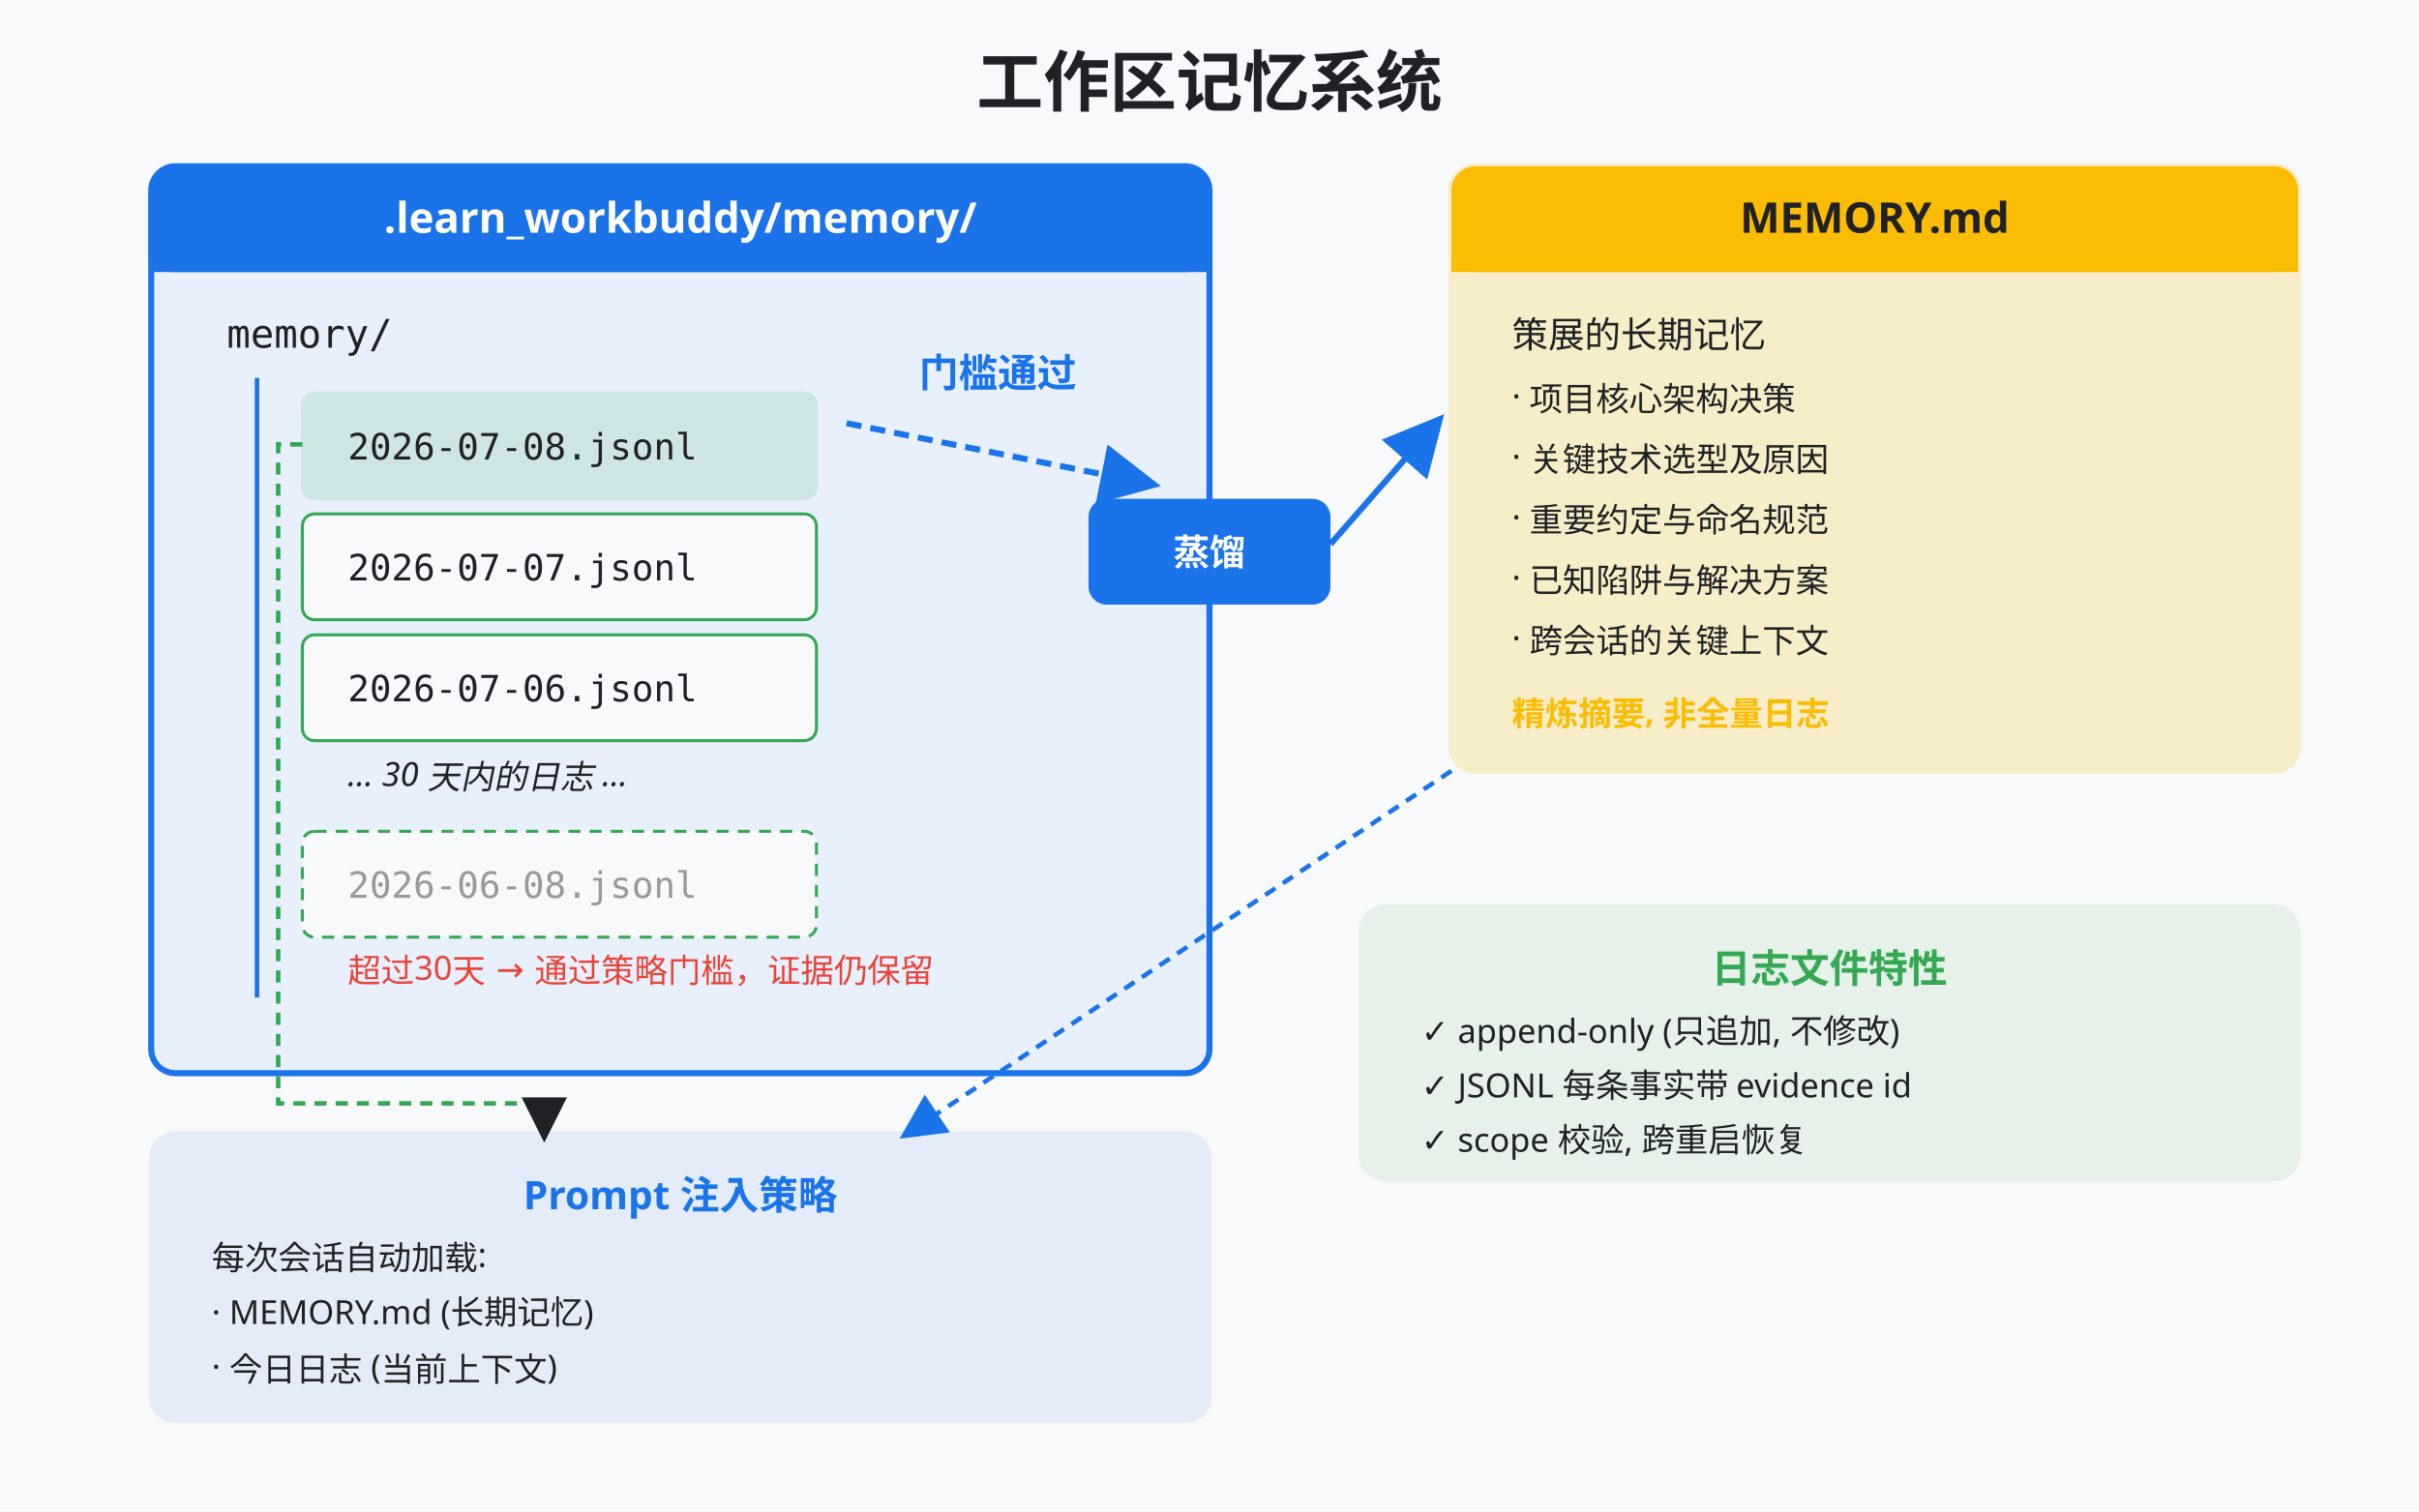
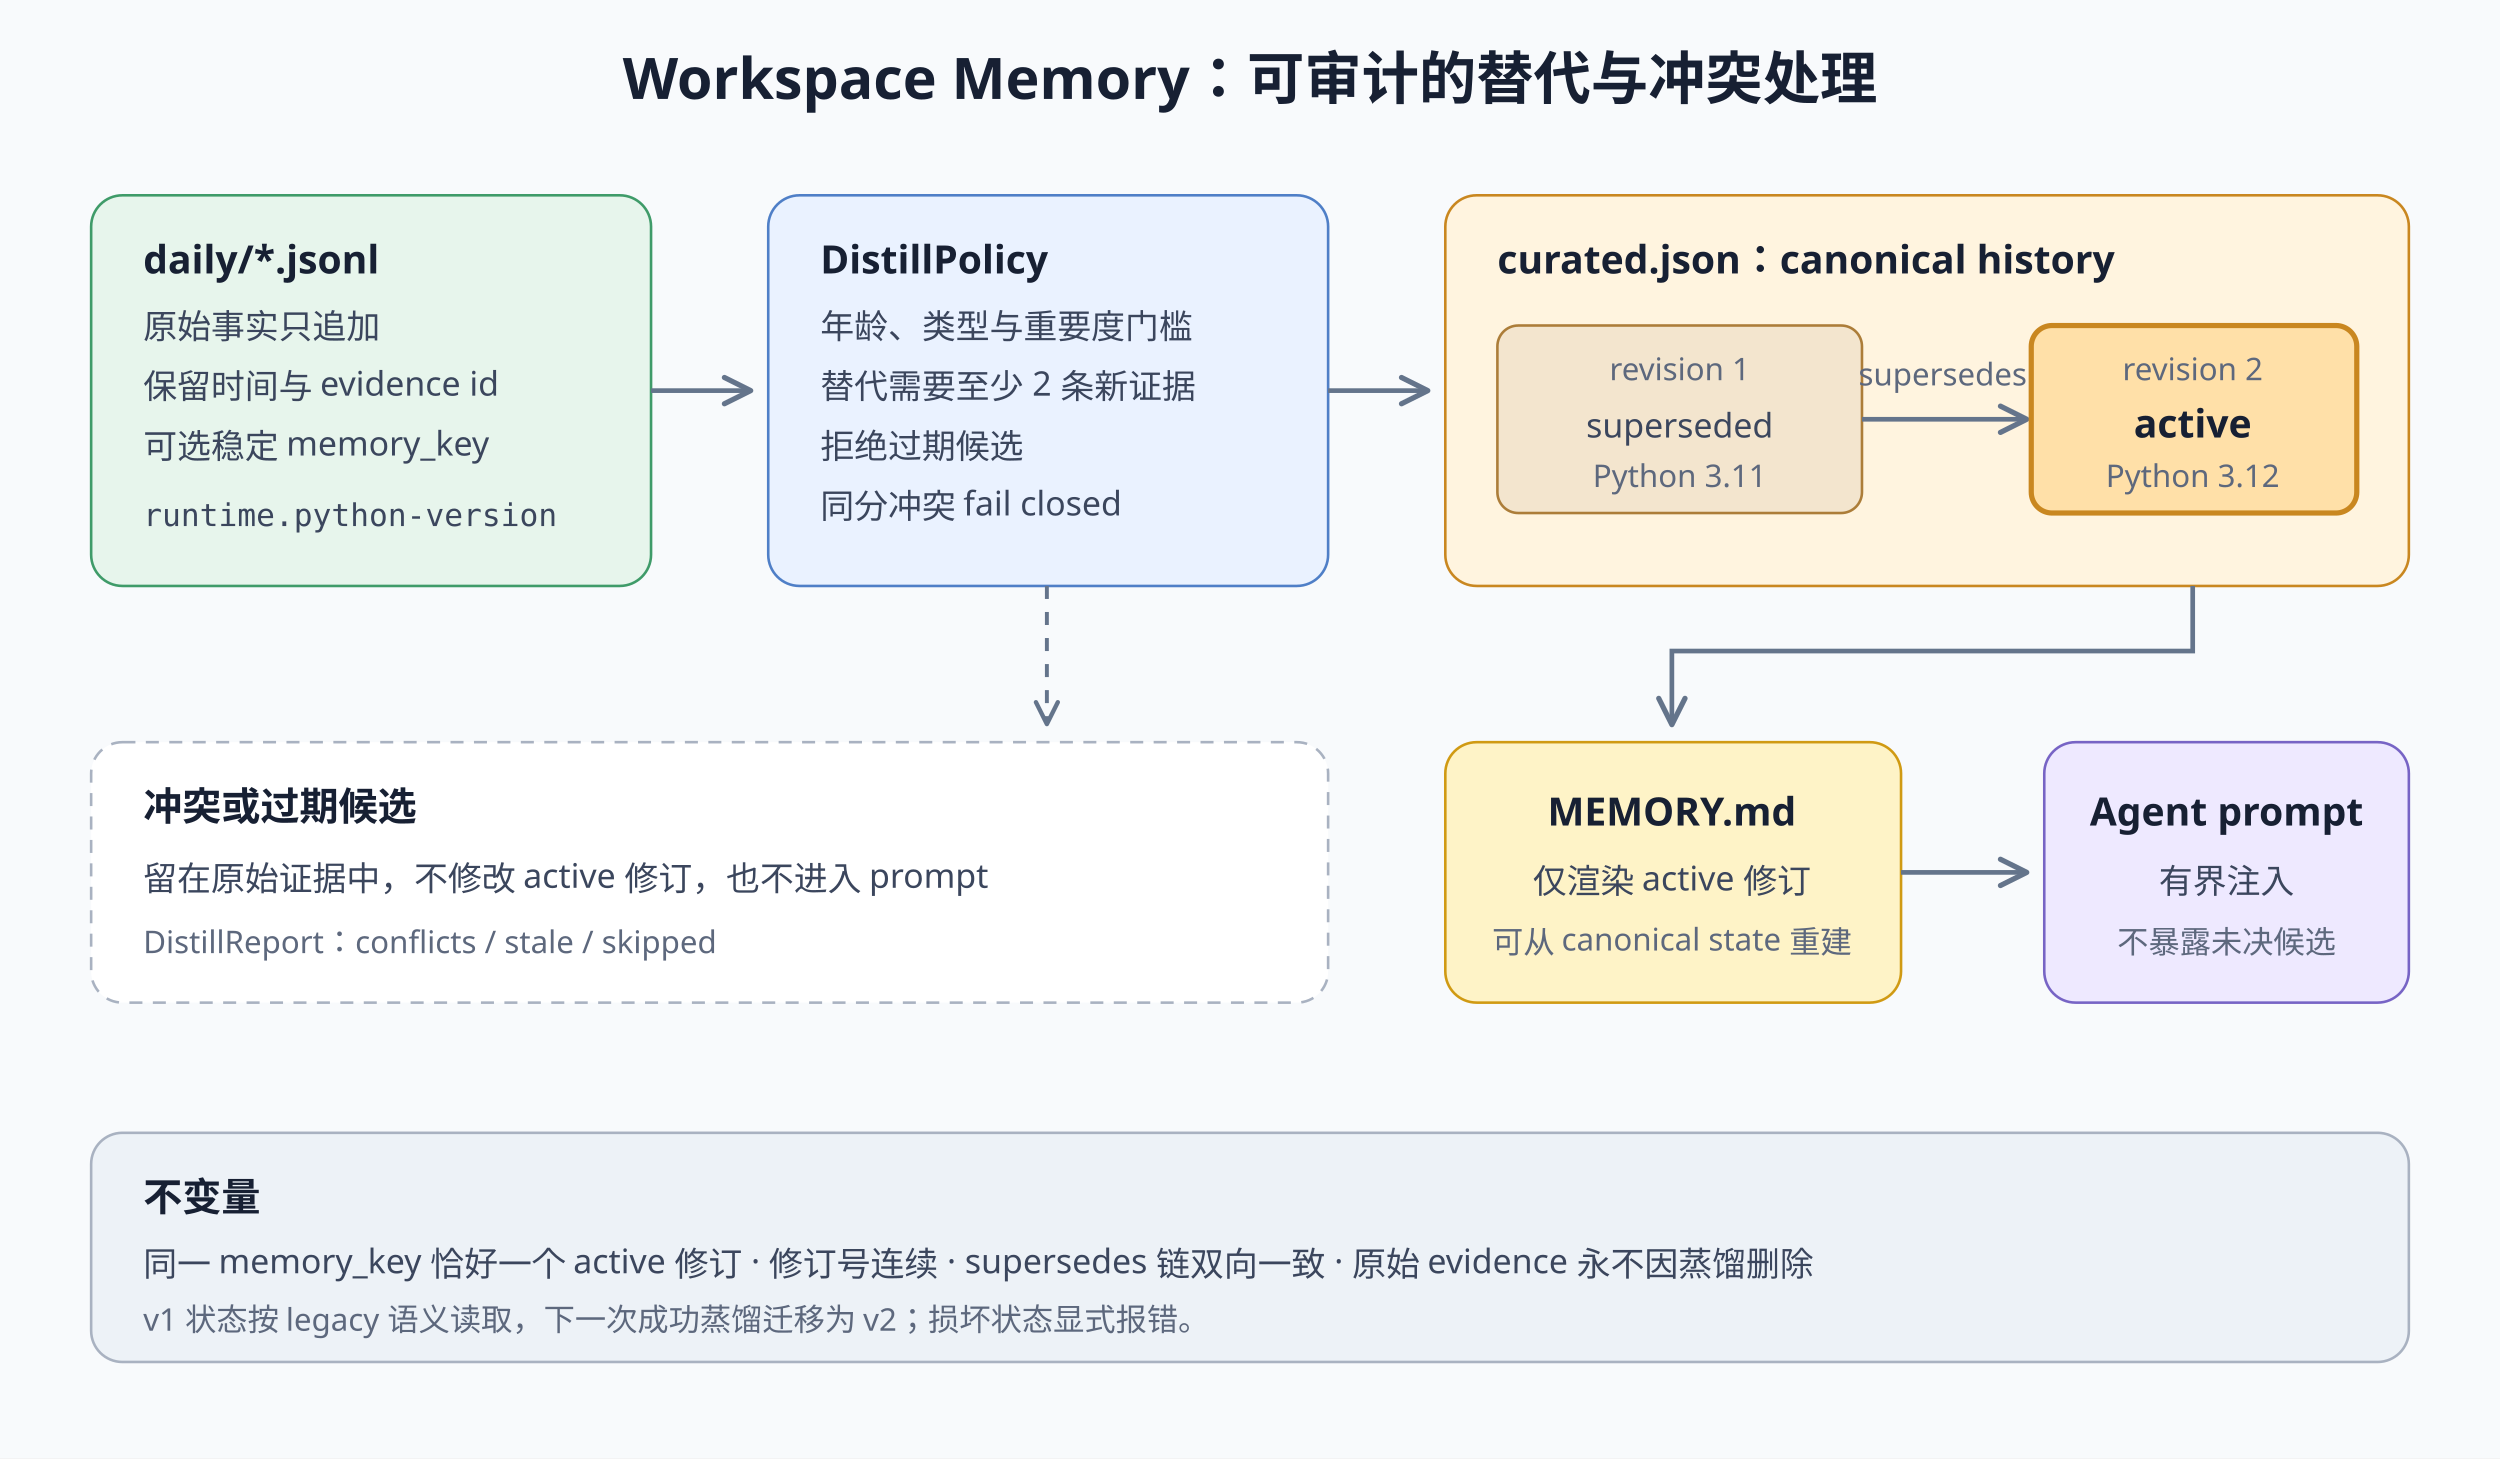
- <svg xmlns="http://www.w3.org/2000/svg" viewBox="0 0 800 500" font-family="sans-serif">
+ <svg xmlns="http://www.w3.org/2000/svg" viewBox="0 0 960 560" role="img" aria-labelledby="title desc">
  <defs>
-     <marker id="arrow" markerWidth="10" markerHeight="10" refX="8" refY="5" orient="auto">
-       <path d="M0,0 L10,5 L0,10 z" fill="#202124" />
+     <marker id="arrow" viewBox="0 0 10 10" refX="8" refY="5" markerWidth="7" markerHeight="7" orient="auto">
+       <path d="M1 1L9 5L1 9" fill="none" stroke="context-stroke" stroke-width="1.6" stroke-linecap="round" stroke-linejoin="round" />
    </marker>
-     <marker id="arrowBlue" markerWidth="10" markerHeight="10" refX="8" refY="5" orient="auto">
-       <path d="M0,0 L10,5 L0,10 z" fill="#1a73e8" />
-     </marker>
+     <style>
+       .title{font:600 22px system-ui,sans-serif;fill:#172033}
+       .heading{font:600 15px system-ui,sans-serif;fill:#172033}
+       .body{font:400 13px system-ui,sans-serif;fill:#3b465d}
+       .small{font:400 12px system-ui,sans-serif;fill:#5d687d}
+       .mono{font:500 12px ui-monospace,monospace;fill:#3b465d}
+       .line{fill:none;stroke:#64748b;stroke-width:1.8;marker-end:url(#arrow)}
+       .dash{fill:none;stroke:#64748b;stroke-width:1.5;stroke-dasharray:5 5;marker-end:url(#arrow)}
+     </style>
  </defs>
-   <rect width="800" height="500" fill="#f8f9fa" />
-   <text x="400" y="35" text-anchor="middle" font-size="22" font-weight="bold" fill="#202124">工作区记忆系统</text>
-   <rect x="50" y="55" width="350" height="300" rx="8" fill="#e8f0fe" stroke="#1a73e8" stroke-width="2" />
-   <rect x="50" y="55" width="350" height="35" rx="8" fill="#1a73e8" />
-   <rect x="50" y="72" width="350" height="18" fill="#1a73e8" />
-   <text x="225" y="77" text-anchor="middle" font-size="14" fill="white" font-weight="bold">.learn_workbuddy/memory/</text>
-   <text x="75" y="115" font-size="13" fill="#202124" font-family="monospace">memory/</text>
-   <line x1="85" y1="125" x2="85" y2="330" stroke="#1a73e8" stroke-width="1.5" />
-   <rect x="100" y="130" width="170" height="35" rx="4" fill="#34a853" opacity="0.15" stroke="#34a853" stroke-width="1" />
-   <text x="115" y="152" font-size="12" fill="#202124" font-family="monospace">2026-07-08.jsonl</text>
-   <rect x="100" y="170" width="170" height="35" rx="4" fill="#f8f9fa" stroke="#34a853" stroke-width="1" />
-   <text x="115" y="192" font-size="12" fill="#202124" font-family="monospace">2026-07-07.jsonl</text>
-   <rect x="100" y="210" width="170" height="35" rx="4" fill="#f8f9fa" stroke="#34a853" stroke-width="1" />
-   <text x="115" y="232" font-size="12" fill="#202124" font-family="monospace">2026-07-06.jsonl</text>
-   <text x="115" y="260" font-size="11" fill="#202124" font-style="italic">... 30 天内的日志 ...</text>
-   <rect x="100" y="275" width="170" height="35" rx="4" fill="#f8f9fa" stroke="#34a853" stroke-width="1" stroke-dasharray="4,3" />
-   <text x="115" y="297" font-size="12" fill="#999" font-family="monospace">2026-06-08.jsonl</text>
-   <text x="115" y="325" font-size="11" fill="#ea4335">超过30天 → 通过策略门槛，证据仍保留</text>
-   <rect x="480" y="55" width="280" height="200" rx="8" fill="#fbbc04" opacity="0.2" stroke="#fbbc04" stroke-width="2" />
-   <rect x="480" y="55" width="280" height="35" rx="8" fill="#fbbc04" />
-   <rect x="480" y="72" width="280" height="18" fill="#fbbc04" />
-   <text x="620" y="77" text-anchor="middle" font-size="14" fill="#202124" font-weight="bold">MEMORY.md</text>
-   <text x="500" y="115" font-size="12" fill="#202124">策展的长期记忆</text>
-   <text x="500" y="135" font-size="11" fill="#202124">· 项目核心架构决策</text>
-   <text x="500" y="155" font-size="11" fill="#202124">· 关键技术选型及原因</text>
-   <text x="500" y="175" font-size="11" fill="#202124">· 重要约定与命名规范</text>
-   <text x="500" y="195" font-size="11" fill="#202124">· 已知陷阱与解决方案</text>
-   <text x="500" y="215" font-size="11" fill="#202124">· 跨会话的关键上下文</text>
-   <text x="500" y="240" font-size="11" fill="#fbbc04" font-weight="bold">精炼摘要, 非全量日志</text>
-   <text x="330" y="128" text-anchor="middle" font-size="13" fill="#1a73e8" font-weight="bold">门槛通过</text>
-   <line x1="280" y1="140" x2="380" y2="160" stroke="#1a73e8" stroke-width="2" stroke-dasharray="5,3" marker-end="url(#arrowBlue)" />
-   <rect x="360" y="165" width="80" height="35" rx="6" fill="#1a73e8" />
-   <text x="400" y="187" text-anchor="middle" font-size="12" fill="white" font-weight="bold">蒸馏</text>
-   <line x1="440" y1="180" x2="475" y2="140" stroke="#1a73e8" stroke-width="2" marker-end="url(#arrowBlue)" />
-   <rect x="450" y="300" width="310" height="90" rx="8" fill="#34a853" opacity="0.1" stroke="#34a853" stroke-width="1.5" />
-   <text x="605" y="325" text-anchor="middle" font-size="13" fill="#34a853" font-weight="bold">日志文件特性</text>
-   <text x="470" y="345" font-size="11" fill="#202124">✓ append-only (只追加, 不修改)</text>
-   <text x="470" y="363" font-size="11" fill="#202124">✓ JSONL 每条事实带 evidence id</text>
-   <text x="470" y="381" font-size="11" fill="#202124">✓ scope 校验, 跨重启恢复</text>
-   <rect x="50" y="375" width="350" height="95" rx="8" fill="#1a73e8" opacity="0.1" stroke="#1a73e8" stroke-width="1.5" />
-   <text x="225" y="400" text-anchor="middle" font-size="13" fill="#1a73e8" font-weight="bold">Prompt 注入策略</text>
-   <text x="70" y="420" font-size="11" fill="#202124">每次会话自动加载:</text>
-   <text x="70" y="438" font-size="11" fill="#202124">· MEMORY.md (长期记忆)</text>
-   <text x="70" y="456" font-size="11" fill="#202124">· 今日日志 (当前上下文)</text>
-   <line x1="480" y1="255" x2="300" y2="375" stroke="#1a73e8" stroke-width="1.5" stroke-dasharray="4,3" marker-end="url(#arrowBlue)" />
-   <polyline points="100,147 92,147 92,365 180,365 180,375" fill="none" stroke="#34a853" stroke-width="1.5" stroke-dasharray="4,3" marker-end="url(#arrow)" />
+   <rect width="960" height="560" fill="#f8fafc" />
+   <text class="title" x="480" y="38" text-anchor="middle">Workspace Memory：可审计的替代与冲突处理</text>
+   <rect x="35" y="75" width="215" height="150" rx="12" fill="#e7f5ec" stroke="#3f9b69" />
+   <text class="heading" x="55" y="105">daily/*.jsonl</text>
+   <text class="body" x="55" y="130">原始事实只追加</text>
+   <text class="body" x="55" y="153">保留时间与 evidence id</text>
+   <text class="body" x="55" y="176">可选稳定 memory_key</text>
+   <text class="mono" x="55" y="202">runtime.python-version</text>
+   <rect x="295" y="75" width="215" height="150" rx="12" fill="#eaf2ff" stroke="#4f7fc7" />
+   <text class="heading" x="315" y="105">DistillPolicy</text>
+   <text class="body" x="315" y="130">年龄、类型与重要度门槛</text>
+   <text class="body" x="315" y="153">替代需要至少 2 条新证据</text>
+   <text class="body" x="315" y="176">拒绝过期候选</text>
+   <text class="body" x="315" y="199">同分冲突 fail closed</text>
+   <rect x="555" y="75" width="370" height="150" rx="12" fill="#fff4df" stroke="#c98720" />
+   <text class="heading" x="575" y="105">curated.json：canonical history</text>
+   <rect x="575" y="125" width="140" height="72" rx="8" fill="#f3e5ce" stroke="#ac7d39" />
+   <text class="small" x="645" y="146" text-anchor="middle">revision 1</text>
+   <text class="body" x="645" y="168" text-anchor="middle">superseded</text>
+   <text class="small" x="645" y="187" text-anchor="middle">Python 3.11</text>
+   <path class="line" d="M715 161H777" />
+   <text class="small" x="746" y="148" text-anchor="middle">supersedes</text>
+   <rect x="780" y="125" width="125" height="72" rx="8" fill="#ffe0a8" stroke="#c98720" stroke-width="2" />
+   <text class="small" x="842" y="146" text-anchor="middle">revision 2</text>
+   <text class="heading" x="842" y="168" text-anchor="middle">active</text>
+   <text class="small" x="842" y="187" text-anchor="middle">Python 3.12</text>
+   <path class="line" d="M250 150H287" />
+   <path class="line" d="M510 150H547" />
+   <rect x="555" y="285" width="175" height="100" rx="12" fill="#fef3c7" stroke="#d09a13" />
+   <text class="heading" x="642" y="317" text-anchor="middle">MEMORY.md</text>
+   <text class="body" x="642" y="343" text-anchor="middle">仅渲染 active 修订</text>
+   <text class="small" x="642" y="366" text-anchor="middle">可从 canonical state 重建</text>
+   <rect x="785" y="285" width="140" height="100" rx="12" fill="#eee9ff" stroke="#7764c5" />
+   <text class="heading" x="855" y="317" text-anchor="middle">Agent prompt</text>
+   <text class="body" x="855" y="343" text-anchor="middle">有界注入</text>
+   <text class="small" x="855" y="366" text-anchor="middle">不暴露未决候选</text>
+   <path class="line" d="M842 225V250H642V277" />
+   <path class="line" d="M730 335H777" />
+   <rect x="35" y="285" width="475" height="100" rx="12" fill="#fff" stroke="#a9b2c1" stroke-dasharray="5 4" />
+   <text class="heading" x="55" y="315">冲突或过期候选</text>
+   <text class="body" x="55" y="342">留在原始证据中，不修改 active 修订，也不进入 prompt</text>
+   <text class="small" x="55" y="366">DistillReport：conflicts / stale / skipped</text>
+   <path class="dash" d="M402 225V277" />
+   <rect x="35" y="435" width="890" height="88" rx="12" fill="#edf2f7" stroke="#a9b2c1" />
+   <text class="heading" x="55" y="465">不变量</text>
+   <text class="body" x="55" y="490">同一 memory_key 恰好一个 active 修订 · 修订号连续 · supersedes 链双向一致 · 原始 evidence 永不因蒸馏删除</text>
+   <text class="small" x="55" y="511">v1 状态按 legacy 语义读取，下一次成功蒸馏迁移为 v2；损坏状态显式报错。</text>
</svg>
